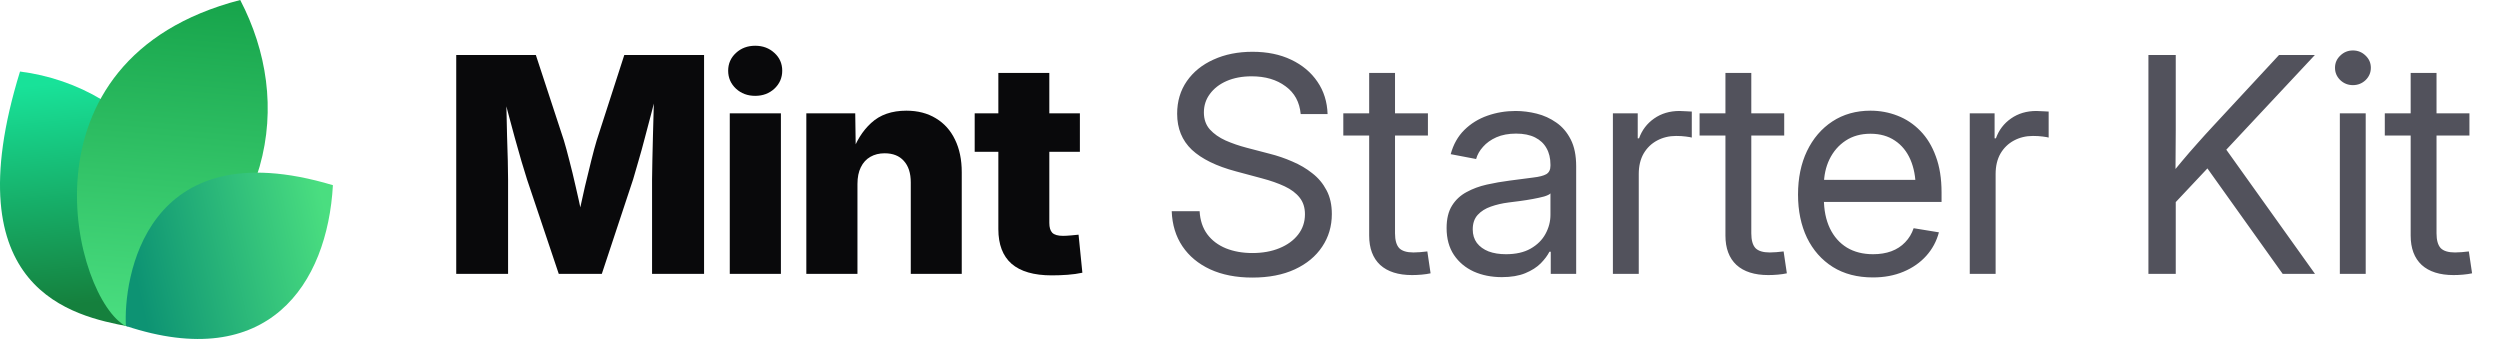
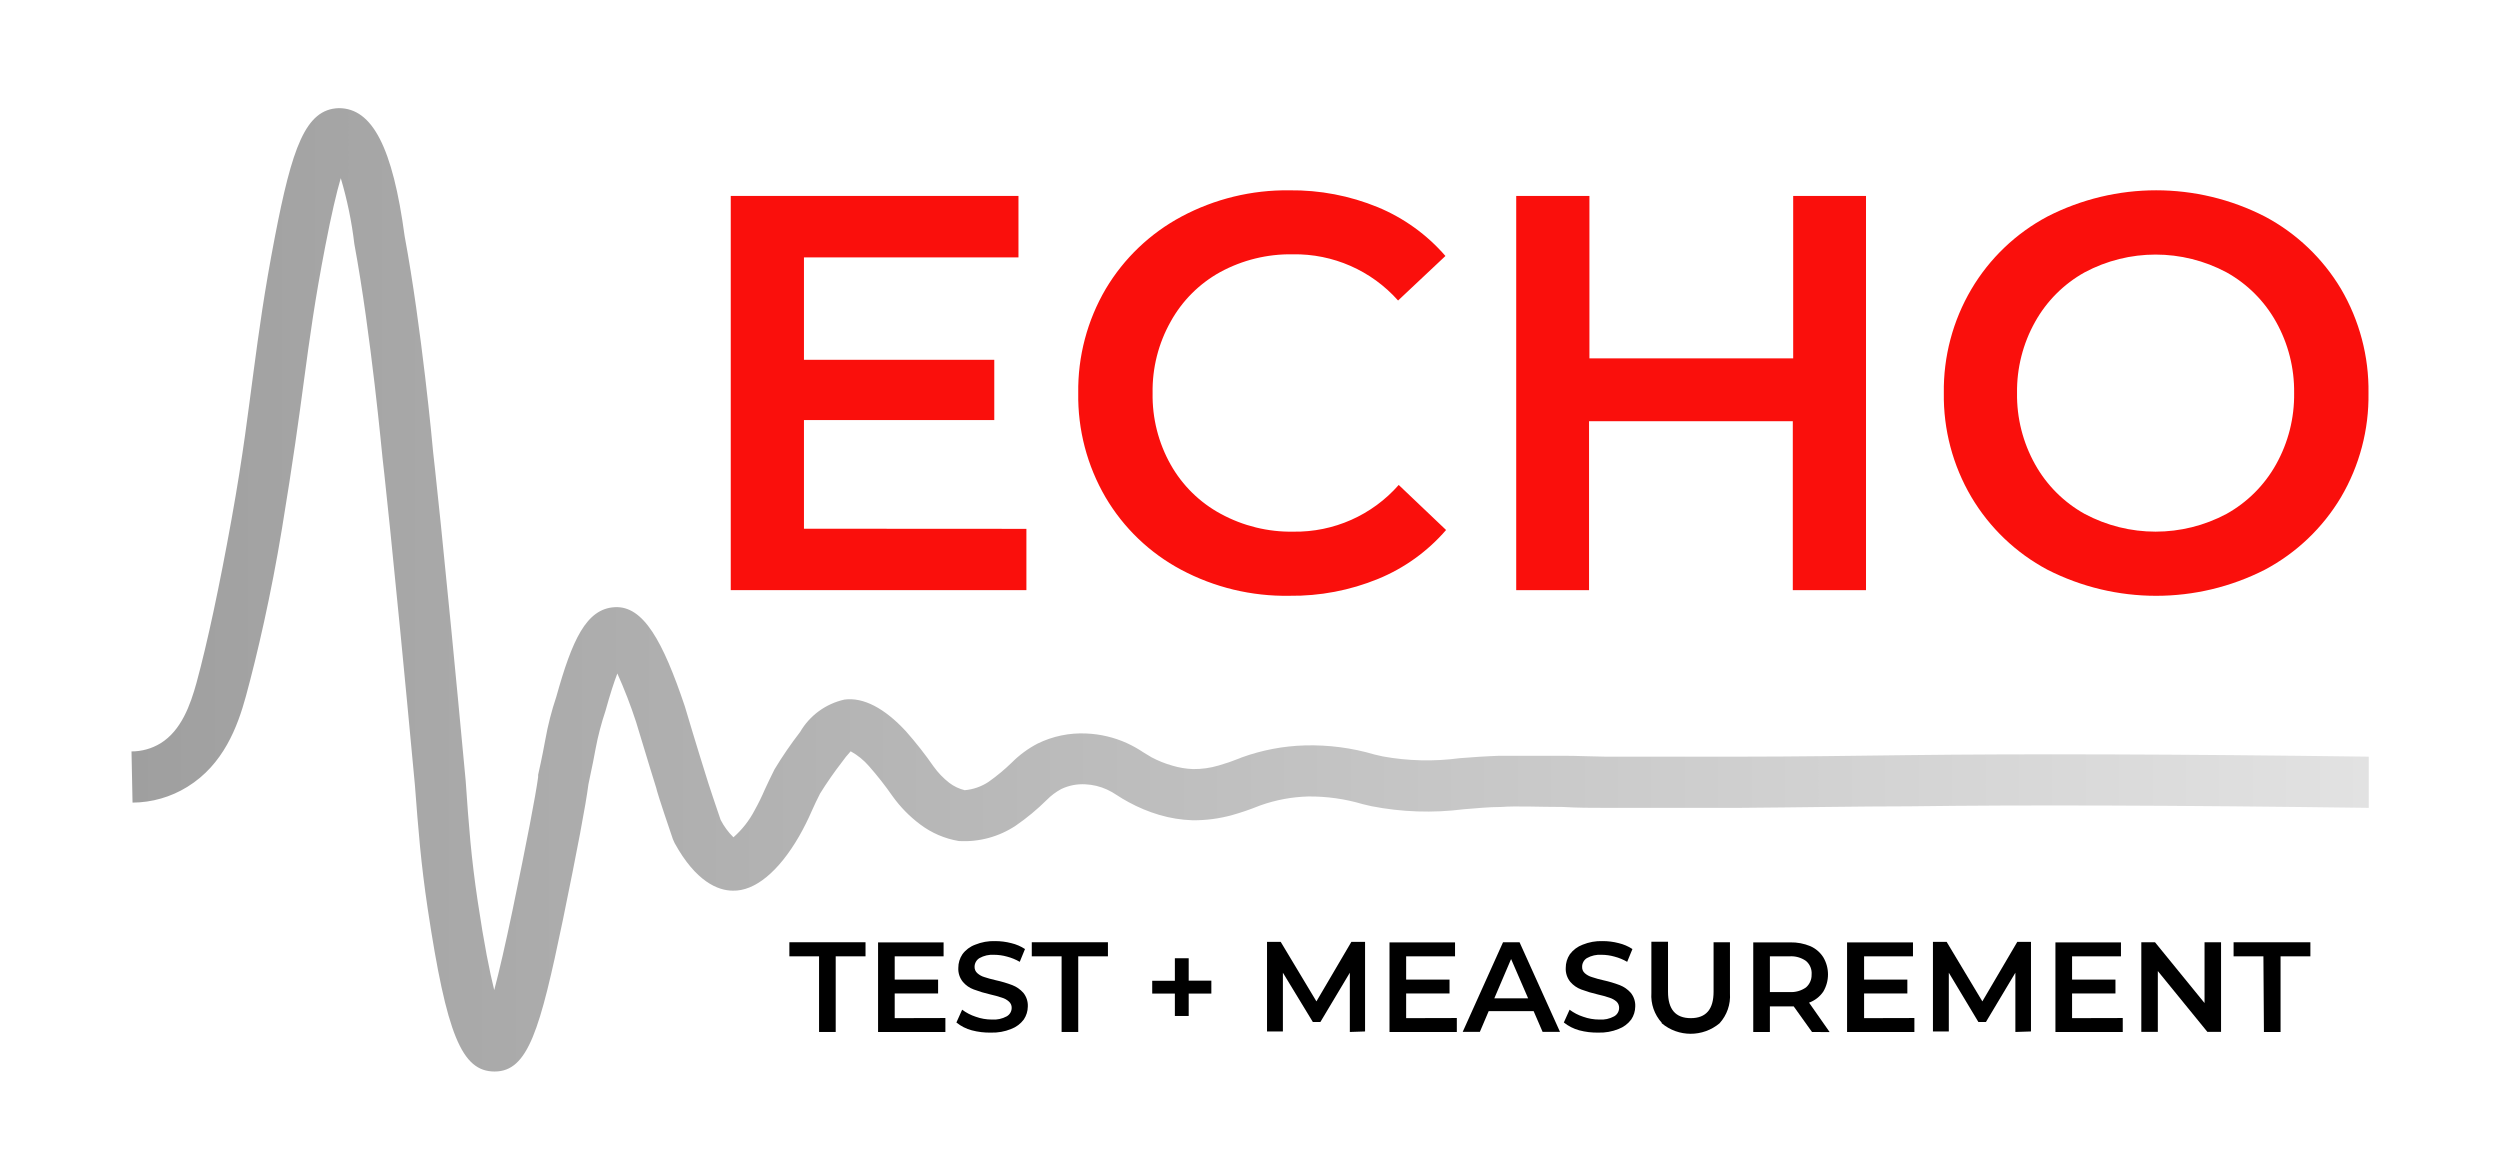
- <svg xmlns="http://www.w3.org/2000/svg" width="177" height="24" viewBox="0 0 177 24" fill="none">
-   <path d="M9.061 23.108C5.268 22.377 -3.391 20.627 1.417 5.064C9.634 6.099 16.973 14.064 9.061 23.108Z" fill="url(#paint0_linear_17557_2020)" />
-   <path d="M8.919 23.094C5.276 21.222 0.784 4.209 17.007 0C20.757 7.193 19.621 16.545 8.919 23.094Z" fill="url(#paint1_linear_17557_2020)" />
-   <path d="M8.914 23.079C8.735 19.882 10.159 9.085 23.57 13.111C23.181 20.123 18.984 26.418 8.914 23.079Z" fill="url(#paint2_linear_17557_2020)" />
-   <path d="M32.301 19.392V3.894H37.938L39.925 9.948C40.036 10.315 40.164 10.787 40.31 11.362C40.462 11.938 40.611 12.552 40.757 13.204C40.91 13.855 41.048 14.483 41.173 15.086C41.305 15.682 41.412 16.192 41.495 16.615H40.695C40.771 16.192 40.871 15.682 40.996 15.086C41.128 14.49 41.267 13.866 41.412 13.214C41.565 12.562 41.714 11.948 41.86 11.373C42.005 10.79 42.133 10.315 42.244 9.948L44.2 3.894H49.848V19.392H46.166V12.704C46.166 12.357 46.173 11.917 46.187 11.383C46.2 10.849 46.214 10.27 46.228 9.646C46.249 9.022 46.266 8.391 46.28 7.753C46.301 7.115 46.311 6.519 46.311 5.964H46.623C46.485 6.561 46.332 7.181 46.166 7.826C45.999 8.471 45.833 9.102 45.666 9.719C45.507 10.336 45.351 10.901 45.198 11.414C45.053 11.928 44.928 12.357 44.824 12.704L42.608 19.392H39.561L37.314 12.704C37.203 12.357 37.072 11.928 36.919 11.414C36.773 10.901 36.614 10.34 36.441 9.729C36.274 9.112 36.104 8.481 35.931 7.836C35.764 7.192 35.608 6.567 35.463 5.964H35.827C35.834 6.512 35.844 7.105 35.858 7.743C35.872 8.374 35.886 9.005 35.9 9.636C35.92 10.26 35.938 10.839 35.952 11.373C35.965 11.907 35.972 12.351 35.972 12.704V19.392H32.301ZM51.668 19.392V8.024H55.288V19.392H51.668ZM53.468 6.786C52.927 6.786 52.473 6.616 52.105 6.276C51.738 5.93 51.554 5.507 51.554 5.007C51.554 4.508 51.738 4.088 52.105 3.749C52.473 3.409 52.927 3.239 53.468 3.239C54.009 3.239 54.463 3.409 54.83 3.749C55.198 4.082 55.382 4.501 55.382 5.007C55.382 5.507 55.198 5.93 54.83 6.276C54.463 6.616 54.009 6.786 53.468 6.786ZM60.708 13.027V19.392H57.088V8.024H60.551L60.593 10.967H60.281C60.593 10.024 61.061 9.268 61.685 8.7C62.309 8.124 63.138 7.836 64.171 7.836C64.975 7.836 65.672 8.017 66.262 8.377C66.851 8.731 67.302 9.234 67.614 9.885C67.933 10.537 68.092 11.307 68.092 12.194V19.392H64.483V12.912C64.483 12.26 64.32 11.754 63.994 11.394C63.675 11.033 63.221 10.853 62.632 10.853C62.25 10.853 61.914 10.936 61.623 11.102C61.332 11.269 61.106 11.515 60.947 11.841C60.787 12.16 60.708 12.555 60.708 13.027ZM76.456 8.024V10.749H69.008V8.024H76.456ZM70.683 5.163H74.292V15.783C74.292 16.102 74.361 16.334 74.5 16.48C74.646 16.625 74.899 16.698 75.259 16.698C75.405 16.698 75.596 16.688 75.831 16.667C76.074 16.646 76.251 16.629 76.362 16.615L76.632 19.309C76.313 19.378 75.963 19.427 75.582 19.455C75.207 19.482 74.836 19.496 74.469 19.496C73.2 19.496 72.25 19.222 71.619 18.674C70.995 18.127 70.683 17.308 70.683 16.22V5.163Z" fill="#09090B" />
-   <path d="M88.667 19.652C87.523 19.652 86.528 19.458 85.682 19.07C84.843 18.681 84.188 18.137 83.716 17.437C83.245 16.736 82.992 15.908 82.957 14.951H84.933C84.968 15.596 85.148 16.14 85.474 16.584C85.8 17.021 86.24 17.354 86.795 17.582C87.35 17.804 87.974 17.915 88.667 17.915C89.388 17.915 90.026 17.801 90.581 17.572C91.143 17.343 91.583 17.024 91.902 16.615C92.228 16.199 92.391 15.717 92.391 15.169C92.391 14.698 92.266 14.306 92.017 13.994C91.767 13.675 91.413 13.408 90.956 13.193C90.498 12.978 89.954 12.787 89.323 12.621L87.502 12.132C86.123 11.765 85.082 11.255 84.382 10.603C83.689 9.944 83.342 9.095 83.342 8.055C83.342 7.174 83.571 6.404 84.028 5.746C84.486 5.087 85.117 4.577 85.921 4.217C86.726 3.849 87.645 3.666 88.678 3.666C89.718 3.666 90.63 3.853 91.413 4.227C92.204 4.602 92.824 5.122 93.275 5.787C93.726 6.446 93.965 7.209 93.993 8.076H92.089C92.013 7.23 91.656 6.574 91.018 6.11C90.387 5.638 89.586 5.403 88.615 5.403C87.95 5.403 87.36 5.513 86.847 5.735C86.341 5.957 85.946 6.262 85.661 6.651C85.377 7.032 85.235 7.469 85.235 7.961C85.235 8.447 85.377 8.849 85.661 9.168C85.946 9.48 86.317 9.74 86.774 9.948C87.232 10.149 87.724 10.319 88.251 10.457L89.884 10.884C90.439 11.023 90.977 11.206 91.496 11.435C92.023 11.657 92.495 11.934 92.911 12.267C93.334 12.593 93.67 12.995 93.92 13.474C94.17 13.945 94.294 14.504 94.294 15.149C94.294 16.015 94.066 16.788 93.608 17.468C93.157 18.148 92.512 18.681 91.673 19.07C90.834 19.458 89.832 19.652 88.667 19.652ZM101.097 8.024V9.594H95.106V8.024H101.097ZM96.937 5.163H98.767V16.521C98.767 17 98.865 17.347 99.059 17.562C99.26 17.77 99.6 17.874 100.078 17.874C100.21 17.874 100.366 17.867 100.546 17.853C100.733 17.832 100.903 17.815 101.056 17.801L101.285 19.351C101.097 19.392 100.886 19.423 100.65 19.444C100.414 19.465 100.189 19.475 99.974 19.475C98.996 19.475 98.244 19.236 97.717 18.758C97.197 18.272 96.937 17.579 96.937 16.677V5.163ZM106.33 19.621C105.595 19.621 104.932 19.489 104.343 19.226C103.754 18.955 103.285 18.564 102.939 18.05C102.592 17.53 102.419 16.896 102.419 16.147C102.419 15.495 102.547 14.965 102.804 14.556C103.06 14.146 103.403 13.828 103.833 13.599C104.263 13.363 104.742 13.186 105.269 13.068C105.796 12.95 106.333 12.857 106.881 12.787C107.574 12.69 108.132 12.617 108.555 12.569C108.978 12.52 109.287 12.441 109.481 12.33C109.675 12.212 109.772 12.014 109.772 11.737V11.654C109.772 11.203 109.679 10.815 109.492 10.489C109.311 10.163 109.041 9.91 108.68 9.729C108.32 9.549 107.872 9.459 107.338 9.459C106.805 9.459 106.34 9.546 105.945 9.719C105.556 9.892 105.241 10.118 104.998 10.395C104.755 10.665 104.593 10.953 104.509 11.258L102.71 10.915C102.897 10.222 103.22 9.65 103.677 9.199C104.135 8.748 104.679 8.412 105.31 8.19C105.941 7.968 106.607 7.857 107.307 7.857C107.8 7.857 108.295 7.92 108.795 8.044C109.301 8.169 109.765 8.381 110.188 8.679C110.611 8.97 110.951 9.369 111.208 9.875C111.464 10.374 111.593 11.005 111.593 11.768V19.392H109.793V17.822H109.7C109.568 18.085 109.363 18.359 109.086 18.643C108.809 18.921 108.444 19.153 107.994 19.34C107.543 19.527 106.988 19.621 106.33 19.621ZM106.621 17.998C107.321 17.998 107.904 17.867 108.368 17.603C108.84 17.333 109.19 16.986 109.419 16.563C109.654 16.133 109.772 15.682 109.772 15.211V13.692C109.703 13.769 109.554 13.841 109.325 13.911C109.096 13.973 108.829 14.032 108.524 14.088C108.226 14.143 107.921 14.192 107.609 14.233C107.304 14.275 107.033 14.309 106.798 14.337C106.354 14.393 105.938 14.49 105.549 14.628C105.168 14.76 104.86 14.954 104.624 15.211C104.388 15.467 104.27 15.811 104.27 16.241C104.27 16.615 104.367 16.934 104.561 17.198C104.762 17.461 105.04 17.662 105.393 17.801C105.747 17.933 106.156 17.998 106.621 17.998ZM114.193 19.392V8.024H115.951V9.792H116.045C116.253 9.209 116.61 8.741 117.116 8.388C117.622 8.034 118.219 7.857 118.905 7.857C119.058 7.857 119.217 7.864 119.384 7.878C119.55 7.885 119.682 7.892 119.779 7.899V9.74C119.716 9.719 119.578 9.695 119.363 9.667C119.155 9.639 118.922 9.625 118.666 9.625C118.174 9.625 117.726 9.733 117.324 9.948C116.922 10.163 116.603 10.471 116.367 10.874C116.138 11.276 116.024 11.758 116.024 12.319V19.392H114.193ZM126.322 8.024V9.594H120.33V8.024H126.322ZM122.161 5.163H123.992V16.521C123.992 17 124.089 17.347 124.283 17.562C124.484 17.77 124.824 17.874 125.302 17.874C125.434 17.874 125.59 17.867 125.77 17.853C125.958 17.832 126.127 17.815 126.28 17.801L126.509 19.351C126.322 19.392 126.11 19.423 125.874 19.444C125.639 19.465 125.413 19.475 125.198 19.475C124.221 19.475 123.468 19.236 122.941 18.758C122.421 18.272 122.161 17.579 122.161 16.677V5.163ZM132.604 19.642C131.502 19.642 130.555 19.396 129.765 18.903C128.974 18.404 128.364 17.714 127.934 16.834C127.511 15.946 127.3 14.927 127.3 13.775C127.3 12.611 127.511 11.584 127.934 10.697C128.364 9.802 128.964 9.102 129.734 8.596C130.51 8.089 131.408 7.836 132.428 7.836C133.1 7.836 133.738 7.954 134.341 8.19C134.952 8.426 135.489 8.783 135.954 9.261C136.425 9.74 136.793 10.343 137.056 11.071C137.327 11.792 137.462 12.645 137.462 13.63V14.296H128.433V12.735H136.463L135.631 13.297C135.631 12.541 135.506 11.876 135.257 11.3C135.007 10.725 134.643 10.277 134.165 9.958C133.686 9.632 133.107 9.469 132.428 9.469C131.748 9.469 131.162 9.632 130.67 9.958C130.177 10.284 129.796 10.725 129.526 11.279C129.262 11.827 129.13 12.441 129.13 13.12V14.046C129.13 14.864 129.273 15.572 129.557 16.168C129.841 16.757 130.243 17.211 130.763 17.53C131.283 17.842 131.901 17.998 132.615 17.998C133.093 17.998 133.523 17.929 133.905 17.79C134.293 17.645 134.619 17.433 134.882 17.156C135.153 16.879 135.354 16.546 135.486 16.157L137.275 16.449C137.108 17.08 136.81 17.634 136.38 18.113C135.95 18.591 135.413 18.966 134.768 19.236C134.123 19.507 133.402 19.642 132.604 19.642ZM139.459 19.392V8.024H141.217V9.792H141.311C141.519 9.209 141.876 8.741 142.382 8.388C142.888 8.034 143.485 7.857 144.171 7.857C144.324 7.857 144.483 7.864 144.649 7.878C144.816 7.885 144.948 7.892 145.045 7.899V9.74C144.982 9.719 144.844 9.695 144.629 9.667C144.421 9.639 144.188 9.625 143.932 9.625C143.439 9.625 142.992 9.733 142.59 9.948C142.188 10.163 141.869 10.471 141.633 10.874C141.404 11.276 141.29 11.758 141.29 12.319V19.392H139.459ZM153.429 14.961V12.715C153.783 12.257 154.136 11.82 154.49 11.404C154.844 10.981 155.204 10.565 155.572 10.156C155.939 9.74 156.314 9.327 156.695 8.918L161.355 3.894H163.893L157.277 10.967H157.184L153.429 14.961ZM152.108 19.392V3.894H154.043V9.241L154.022 12.559L154.043 13.505V19.392H152.108ZM161.615 19.392L155.967 11.477L157.173 9.969L163.903 19.392H161.615ZM165.661 19.392V8.024H167.492V19.392H165.661ZM166.587 6.027C166.24 6.027 165.942 5.909 165.692 5.673C165.443 5.43 165.318 5.139 165.318 4.799C165.318 4.459 165.443 4.172 165.692 3.936C165.942 3.693 166.24 3.572 166.587 3.572C166.934 3.572 167.232 3.693 167.482 3.936C167.731 4.172 167.856 4.459 167.856 4.799C167.856 5.139 167.731 5.43 167.482 5.673C167.232 5.909 166.934 6.027 166.587 6.027ZM174.836 8.024V9.594H168.844V8.024H174.836ZM170.675 5.163H172.506V16.521C172.506 17 172.603 17.347 172.797 17.562C172.998 17.77 173.338 17.874 173.816 17.874C173.948 17.874 174.104 17.867 174.284 17.853C174.472 17.832 174.641 17.815 174.794 17.801L175.023 19.351C174.836 19.392 174.624 19.423 174.388 19.444C174.153 19.465 173.927 19.475 173.712 19.475C172.735 19.475 171.982 19.236 171.455 18.758C170.935 18.272 170.675 17.579 170.675 16.677V5.163Z" fill="#52525C" />
+ <svg xmlns="http://www.w3.org/2000/svg" width="220" height="103" viewBox="0 0 194.4 91.45">
  <defs>
-     <linearGradient id="paint0_linear_17557_2020" x1="3.776" y1="5.916" x2="5.232" y2="21.559" gradientUnits="userSpaceOnUse">
-       <stop stop-color="#18E299" />
-       <stop offset="1" stop-color="#15803D" />
-     </linearGradient>
-     <linearGradient id="paint1_linear_17557_2020" x1="12.171" y1="-0.718" x2="10.19" y2="22.983" gradientUnits="userSpaceOnUse">
-       <stop stop-color="#16A34A" />
-       <stop offset="1" stop-color="#4ADE80" />
-     </linearGradient>
-     <linearGradient id="paint2_linear_17557_2020" x1="23.133" y1="15.353" x2="9.338" y2="18.52" gradientUnits="userSpaceOnUse">
-       <stop stop-color="#4ADE80" />
-       <stop offset="1" stop-color="#0D9373" />
+     <style>.cls-1{fill:url(#linear-gradient);}.cls-2{fill:none;}.cls-3{fill:#fa0f0c;}</style>
+     <linearGradient id="linear-gradient" x1="9.8" y1="46.09" x2="260.37" y2="46.09" gradientUnits="userSpaceOnUse">
+       <stop offset="0" stop-color="#9f9f9f" />
+       <stop offset="1" stop-color="#fff" />
    </linearGradient>
  </defs>
+   <g id="Layer_2" data-name="Layer 2">
+     <g id="Layer_2-2" data-name="Layer 2">
+       <path class="cls-1" d="M38.18,83.72h0c-2.57,0-3.75-2.89-5.23-12.73-.53-3.55-.73-6.14-1-9.68-1.77-19-2.52-25.49-2.53-25.55s-.9-9.7-2.2-16.7a30.45,30.45,0,0,0-1.06-5.14c-.32,1.09-.72,2.77-1.22,5.36-.82,4.26-1.19,7-1.65,10.41-.4,3-.86,6.36-1.72,11.59s-1.94,9.88-2.82,13.11c-.65,2.38-1.75,5.35-4.58,7.09a8.22,8.22,0,0,1-4.28,1.23l-.08-4a4.35,4.35,0,0,0,2.26-.63c1.63-1,2.34-3,2.82-4.74.85-3.12,1.79-7.53,2.73-12.74s1.31-8.49,1.71-11.45c.45-3.36.84-6.26,1.68-10.63,1.34-6.94,2.38-10,5-10.07h0c2.62,0,4.21,3.08,5.14,10,1.32,7.08,2.2,16.51,2.23,16.91,0,0,.76,6.53,2.54,25.65.24,3.5.43,6,.94,9.41s.93,5.49,1.29,6.94q.6-2.27,1.43-6.24c1.13-5.44,1.8-8.94,2-10.4l0-.18c.33-1.47.46-2.21.56-2.74A23.51,23.51,0,0,1,43,54.44c1.24-4.44,2.34-6.88,4.57-7s3.75,2.64,5.47,7.74c.89,3,1.61,5.28,1.61,5.28s.21.74,1.19,3.6a5.4,5.4,0,0,0,1,1.36,7.3,7.3,0,0,0,1.66-2.12,17.12,17.12,0,0,0,.79-1.61c.24-.52.47-1,.76-1.58a31.2,31.2,0,0,1,2-2.92,5.35,5.35,0,0,1,3.46-2.53c1.47-.2,3.13.66,4.81,2.48a30,30,0,0,1,2.16,2.75,6.18,6.18,0,0,0,1.23,1.28,3.27,3.27,0,0,0,1.2.57,4,4,0,0,0,1.86-.65,15.31,15.31,0,0,0,1.83-1.52,8.15,8.15,0,0,1,2-1.47,7.79,7.79,0,0,1,3.82-.79,8.54,8.54,0,0,1,3.16.75,9.28,9.28,0,0,1,1.3.73l.63.38a8.19,8.19,0,0,0,1.62.65,6.44,6.44,0,0,0,1.62.27,6.73,6.73,0,0,0,2-.28,15.55,15.55,0,0,0,1.58-.54l.22-.09a15.79,15.79,0,0,1,4.95-.94,17.5,17.5,0,0,1,5.42.71l.65.15a19.29,19.29,0,0,0,6,.14c1-.08,2-.15,3.12-.19,1.3,0,3.12,0,5,0,1.1,0,2.24.06,3.29.07,2.61,0,6.08,0,10.32,0,4.46,0,9.46-.07,13.31-.12,8.89-.11,21-.08,36,.12l0,4c-15-.2-27-.24-35.89-.12-3.86,0-8.87.09-13.33.12-4.27,0-7.76,0-10.39,0-1.07,0-2.22,0-3.35-.07-1.86,0-3.62-.09-4.82,0-1,0-2,.11-2.94.18a22.62,22.62,0,0,1-7.2-.24l-.68-.16a14.48,14.48,0,0,0-4.26-.6,12.15,12.15,0,0,0-3.72.69l-.21.08a20,20,0,0,1-2,.68,11.24,11.24,0,0,1-3.11.41,10.42,10.42,0,0,1-2.6-.42,12.31,12.31,0,0,1-2.4-1c-.34-.18-.63-.36-.92-.55a5.5,5.5,0,0,0-.76-.43,4.55,4.55,0,0,0-1.69-.41,3.86,3.86,0,0,0-1.89.37,4.8,4.8,0,0,0-1.13.85,17.6,17.6,0,0,1-2.41,2,7.25,7.25,0,0,1-4.47,1.21,6.9,6.9,0,0,1-3-1.29,10.1,10.1,0,0,1-2.16-2.2,26,26,0,0,0-1.85-2.36A5.25,5.25,0,0,0,66,58.7a8.5,8.5,0,0,0-.71.88A29.13,29.13,0,0,0,63.61,62c-.24.46-.44.9-.64,1.34a20,20,0,0,1-1,2c-1.61,2.79-3.47,4.29-5.17,4.25-1.17,0-2.9-.71-4.55-3.71l-.14-.31c-1.08-3.16-1.28-3.88-1.3-4h0s-.72-2.3-1.58-5.17a38.22,38.22,0,0,0-1.46-3.78c-.25.65-.56,1.59-.93,2.93a22.19,22.19,0,0,0-.77,2.95c-.1.54-.24,1.3-.56,2.78-.21,1.63-.87,5.11-2,10.62C41.73,80.46,40.8,83.72,38.18,83.72Z" />
+       <rect class="cls-2" width="194.4" height="91.45" />
+       <path class="cls-3" d="M79.73,41.32v4.79H56.63V15.31H79.11v4.8H62.35v8H77.22v4.71H62.35v8.49Z" />
+       <path class="cls-3" d="M91.81,44.51a15.09,15.09,0,0,1-5.9-5.66,15.67,15.67,0,0,1-2.13-8.14,15.64,15.64,0,0,1,2.15-8.14,15.25,15.25,0,0,1,5.92-5.65,17.41,17.41,0,0,1,8.43-2.05,17.62,17.62,0,0,1,6.91,1.32A14.16,14.16,0,0,1,112.47,20l-3.7,3.48a10.76,10.76,0,0,0-8.23-3.61,11.45,11.45,0,0,0-5.67,1.39A9.88,9.88,0,0,0,91,25.13a11,11,0,0,0-1.41,5.58A11,11,0,0,0,91,36.3a9.88,9.88,0,0,0,3.92,3.85,11.45,11.45,0,0,0,5.67,1.39,10.73,10.73,0,0,0,8.23-3.65l3.7,3.52a14.08,14.08,0,0,1-5.31,3.82,17.69,17.69,0,0,1-6.93,1.32A17.37,17.37,0,0,1,91.81,44.51Z" />
+       <path class="cls-3" d="M145.33,15.31v30.8h-5.72V32.91H123.69v13.2H118V15.31h5.72V28h15.92V15.31Z" />
+       <path class="cls-3" d="M159.5,44.51a15.24,15.24,0,0,1-5.94-5.68,15.55,15.55,0,0,1-2.15-8.12,15.54,15.54,0,0,1,2.15-8.11,15.17,15.17,0,0,1,5.94-5.68,18.63,18.63,0,0,1,17,0,15.24,15.24,0,0,1,5.94,5.65,15.64,15.64,0,0,1,2.15,8.14,15.59,15.59,0,0,1-2.15,8.14,15.26,15.26,0,0,1-5.94,5.66,18.71,18.71,0,0,1-17,0Zm14-4.36a10,10,0,0,0,3.87-3.87,11.09,11.09,0,0,0,1.41-5.57,11.08,11.08,0,0,0-1.41-5.56,10,10,0,0,0-3.87-3.87,11.76,11.76,0,0,0-11.09,0,10,10,0,0,0-3.87,3.87,11.08,11.08,0,0,0-1.41,5.56,11.09,11.09,0,0,0,1.41,5.57,10,10,0,0,0,3.87,3.87,11.76,11.76,0,0,0,11.09,0Z" />
+       <path d="M63.53,74.72H61.21v-1.1h5.95v1.1H64.83v5.91h-1.3Z" />
+       <path d="M73.4,79.54v1.09H68.14v-7h5.12v1.09H69.44v1.82h3.39v1.08H69.44v1.93Z" />
+       <path d="M75.46,80.5a3.21,3.21,0,0,1-1.2-.61l.45-1a3.65,3.65,0,0,0,1.06.55,3.72,3.72,0,0,0,1.26.22,2.1,2.1,0,0,0,1.16-.25.76.76,0,0,0,.39-.66.63.63,0,0,0-.22-.5,1.41,1.41,0,0,0-.54-.3,8.63,8.63,0,0,0-.9-.25,10.06,10.06,0,0,1-1.3-.39,2,2,0,0,1-.85-.59,1.6,1.6,0,0,1-.36-1.1,1.89,1.89,0,0,1,.32-1.06,2.15,2.15,0,0,1,1-.75,3.79,3.79,0,0,1,1.56-.28,5,5,0,0,1,1.26.16,3.36,3.36,0,0,1,1.07.46l-.41,1a4,4,0,0,0-1-.41,3.79,3.79,0,0,0-1-.14,2.06,2.06,0,0,0-1.15.26.8.8,0,0,0-.38.69.63.63,0,0,0,.22.49,1.41,1.41,0,0,0,.54.3c.23.08.53.16.91.25a9.25,9.25,0,0,1,1.28.38,2.24,2.24,0,0,1,.86.6,1.58,1.58,0,0,1,.35,1.08,1.85,1.85,0,0,1-.31,1,2.19,2.19,0,0,1-1,.75,3.85,3.85,0,0,1-1.56.28A5.42,5.42,0,0,1,75.46,80.5Z" />
+       <path d="M82.48,74.72H80.15v-1.1H86.1v1.1H83.78v5.91h-1.3Z" />
+       <path d="M94.18,77.63H92.41v1.75H91.33V77.63H89.56v-1h1.77V74.87h1.08v1.75h1.77Z" />
+       <path d="M105,80.63V76l-2.3,3.85h-.59L99.77,76v4.59H98.53v-7H99.6l2.79,4.65,2.73-4.65h1.07v7Z" />
+       <path d="M113.36,79.54v1.09H108.1v-7h5.12v1.09H109.4v1.82h3.39v1.08H109.4v1.93Z" />
+       <path d="M119.36,79h-3.51l-.69,1.62h-1.34l3.15-7h1.29l3.16,7h-1.36Zm-.43-1-1.33-3.07L116.29,78Z" />
+       <path d="M122.92,80.5a3.38,3.38,0,0,1-1.2-.61l.45-1a3.65,3.65,0,0,0,1.06.55,3.72,3.72,0,0,0,1.26.22,2.1,2.1,0,0,0,1.16-.25.76.76,0,0,0,.39-.66.66.66,0,0,0-.21-.5,1.53,1.53,0,0,0-.55-.3,8.63,8.63,0,0,0-.9-.25,10.06,10.06,0,0,1-1.3-.39,2.08,2.08,0,0,1-.85-.59,1.6,1.6,0,0,1-.36-1.1,1.89,1.89,0,0,1,.32-1.06,2.21,2.21,0,0,1,1-.75,3.79,3.79,0,0,1,1.56-.28,4.84,4.84,0,0,1,1.26.16,3.36,3.36,0,0,1,1.07.46l-.41,1a4,4,0,0,0-1-.41,3.73,3.73,0,0,0-1-.14,2.06,2.06,0,0,0-1.15.26.79.79,0,0,0-.37.69.62.62,0,0,0,.21.49,1.45,1.45,0,0,0,.55.3,8.63,8.63,0,0,0,.9.25,9.25,9.25,0,0,1,1.28.38,2.24,2.24,0,0,1,.86.6,1.58,1.58,0,0,1,.35,1.08,1.85,1.85,0,0,1-.31,1,2.19,2.19,0,0,1-1,.75,3.85,3.85,0,0,1-1.56.28A5.47,5.47,0,0,1,122.92,80.5Z" />
+       <path d="M129.37,79.91a3.16,3.16,0,0,1-.81-2.33v-4h1.3v3.91c0,1.37.59,2.06,1.78,2.06s1.78-.69,1.78-2.06V73.62h1.28v4a3.16,3.16,0,0,1-.81,2.33,3.52,3.52,0,0,1-4.52,0Z" />
+       <path d="M141.11,80.63l-1.43-2h-1.86v2h-1.3v-7h2.89a3.87,3.87,0,0,1,1.58.3,2.29,2.29,0,0,1,1,.86,2.63,2.63,0,0,1,0,2.69,2.3,2.3,0,0,1-1.11.86l1.61,2.3Zm-.47-5.55a2,2,0,0,0-1.29-.36h-1.53v2.79h1.53a2,2,0,0,0,1.29-.36,1.28,1.28,0,0,0,.44-1A1.26,1.26,0,0,0,140.64,75.08Z" />
+       <path d="M149.11,79.54v1.09h-5.26v-7H149v1.09h-3.82v1.82h3.38v1.08h-3.38v1.93Z" />
+       <path d="M157,80.63V76l-2.3,3.85h-.59L151.8,76v4.59h-1.24v-7h1.07l2.79,4.65,2.73-4.65h1.07v7Z" />
+       <path d="M165.39,79.54v1.09h-5.26v-7h5.12v1.09h-3.82v1.82h3.39v1.08h-3.39v1.93Z" />
+       <path d="M173.07,73.62v7H172l-3.87-4.75v4.75h-1.29v-7h1.07l3.87,4.75V73.62Z" />
+       <path d="M176.38,74.72h-2.33v-1.1h6v1.1h-2.33v5.91h-1.3Z" />
+     </g>
+   </g>
</svg>
